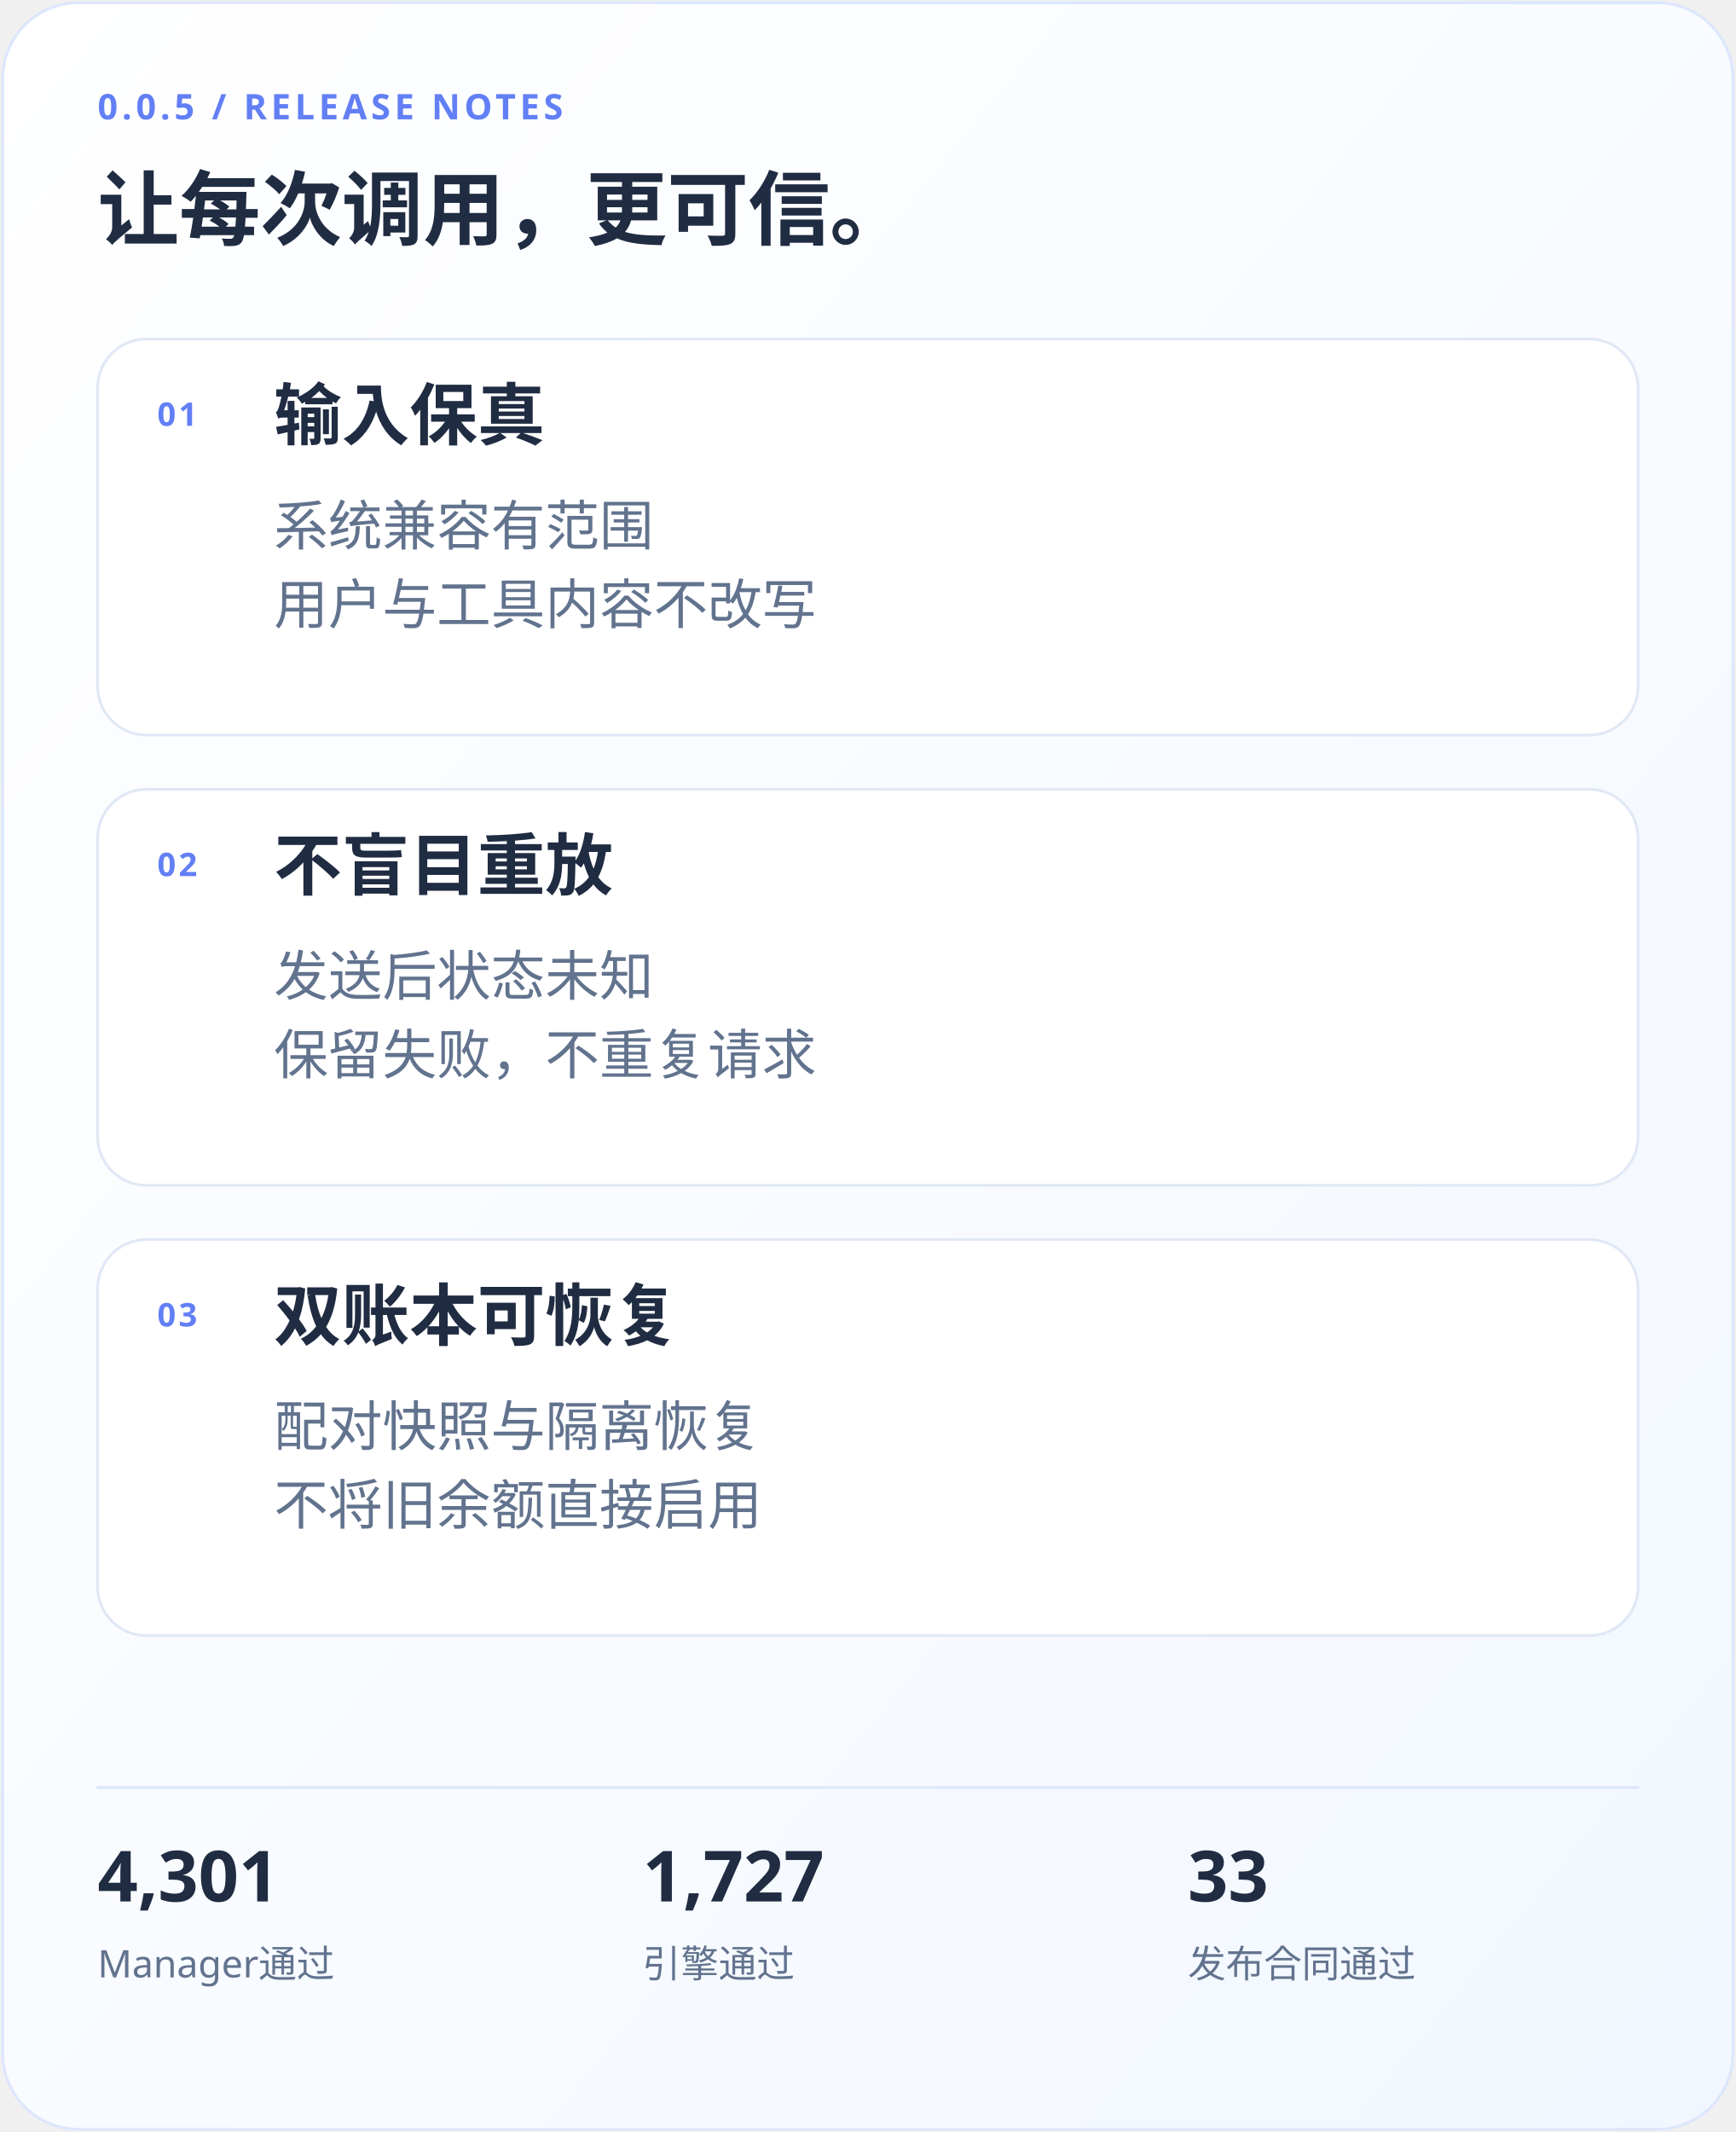
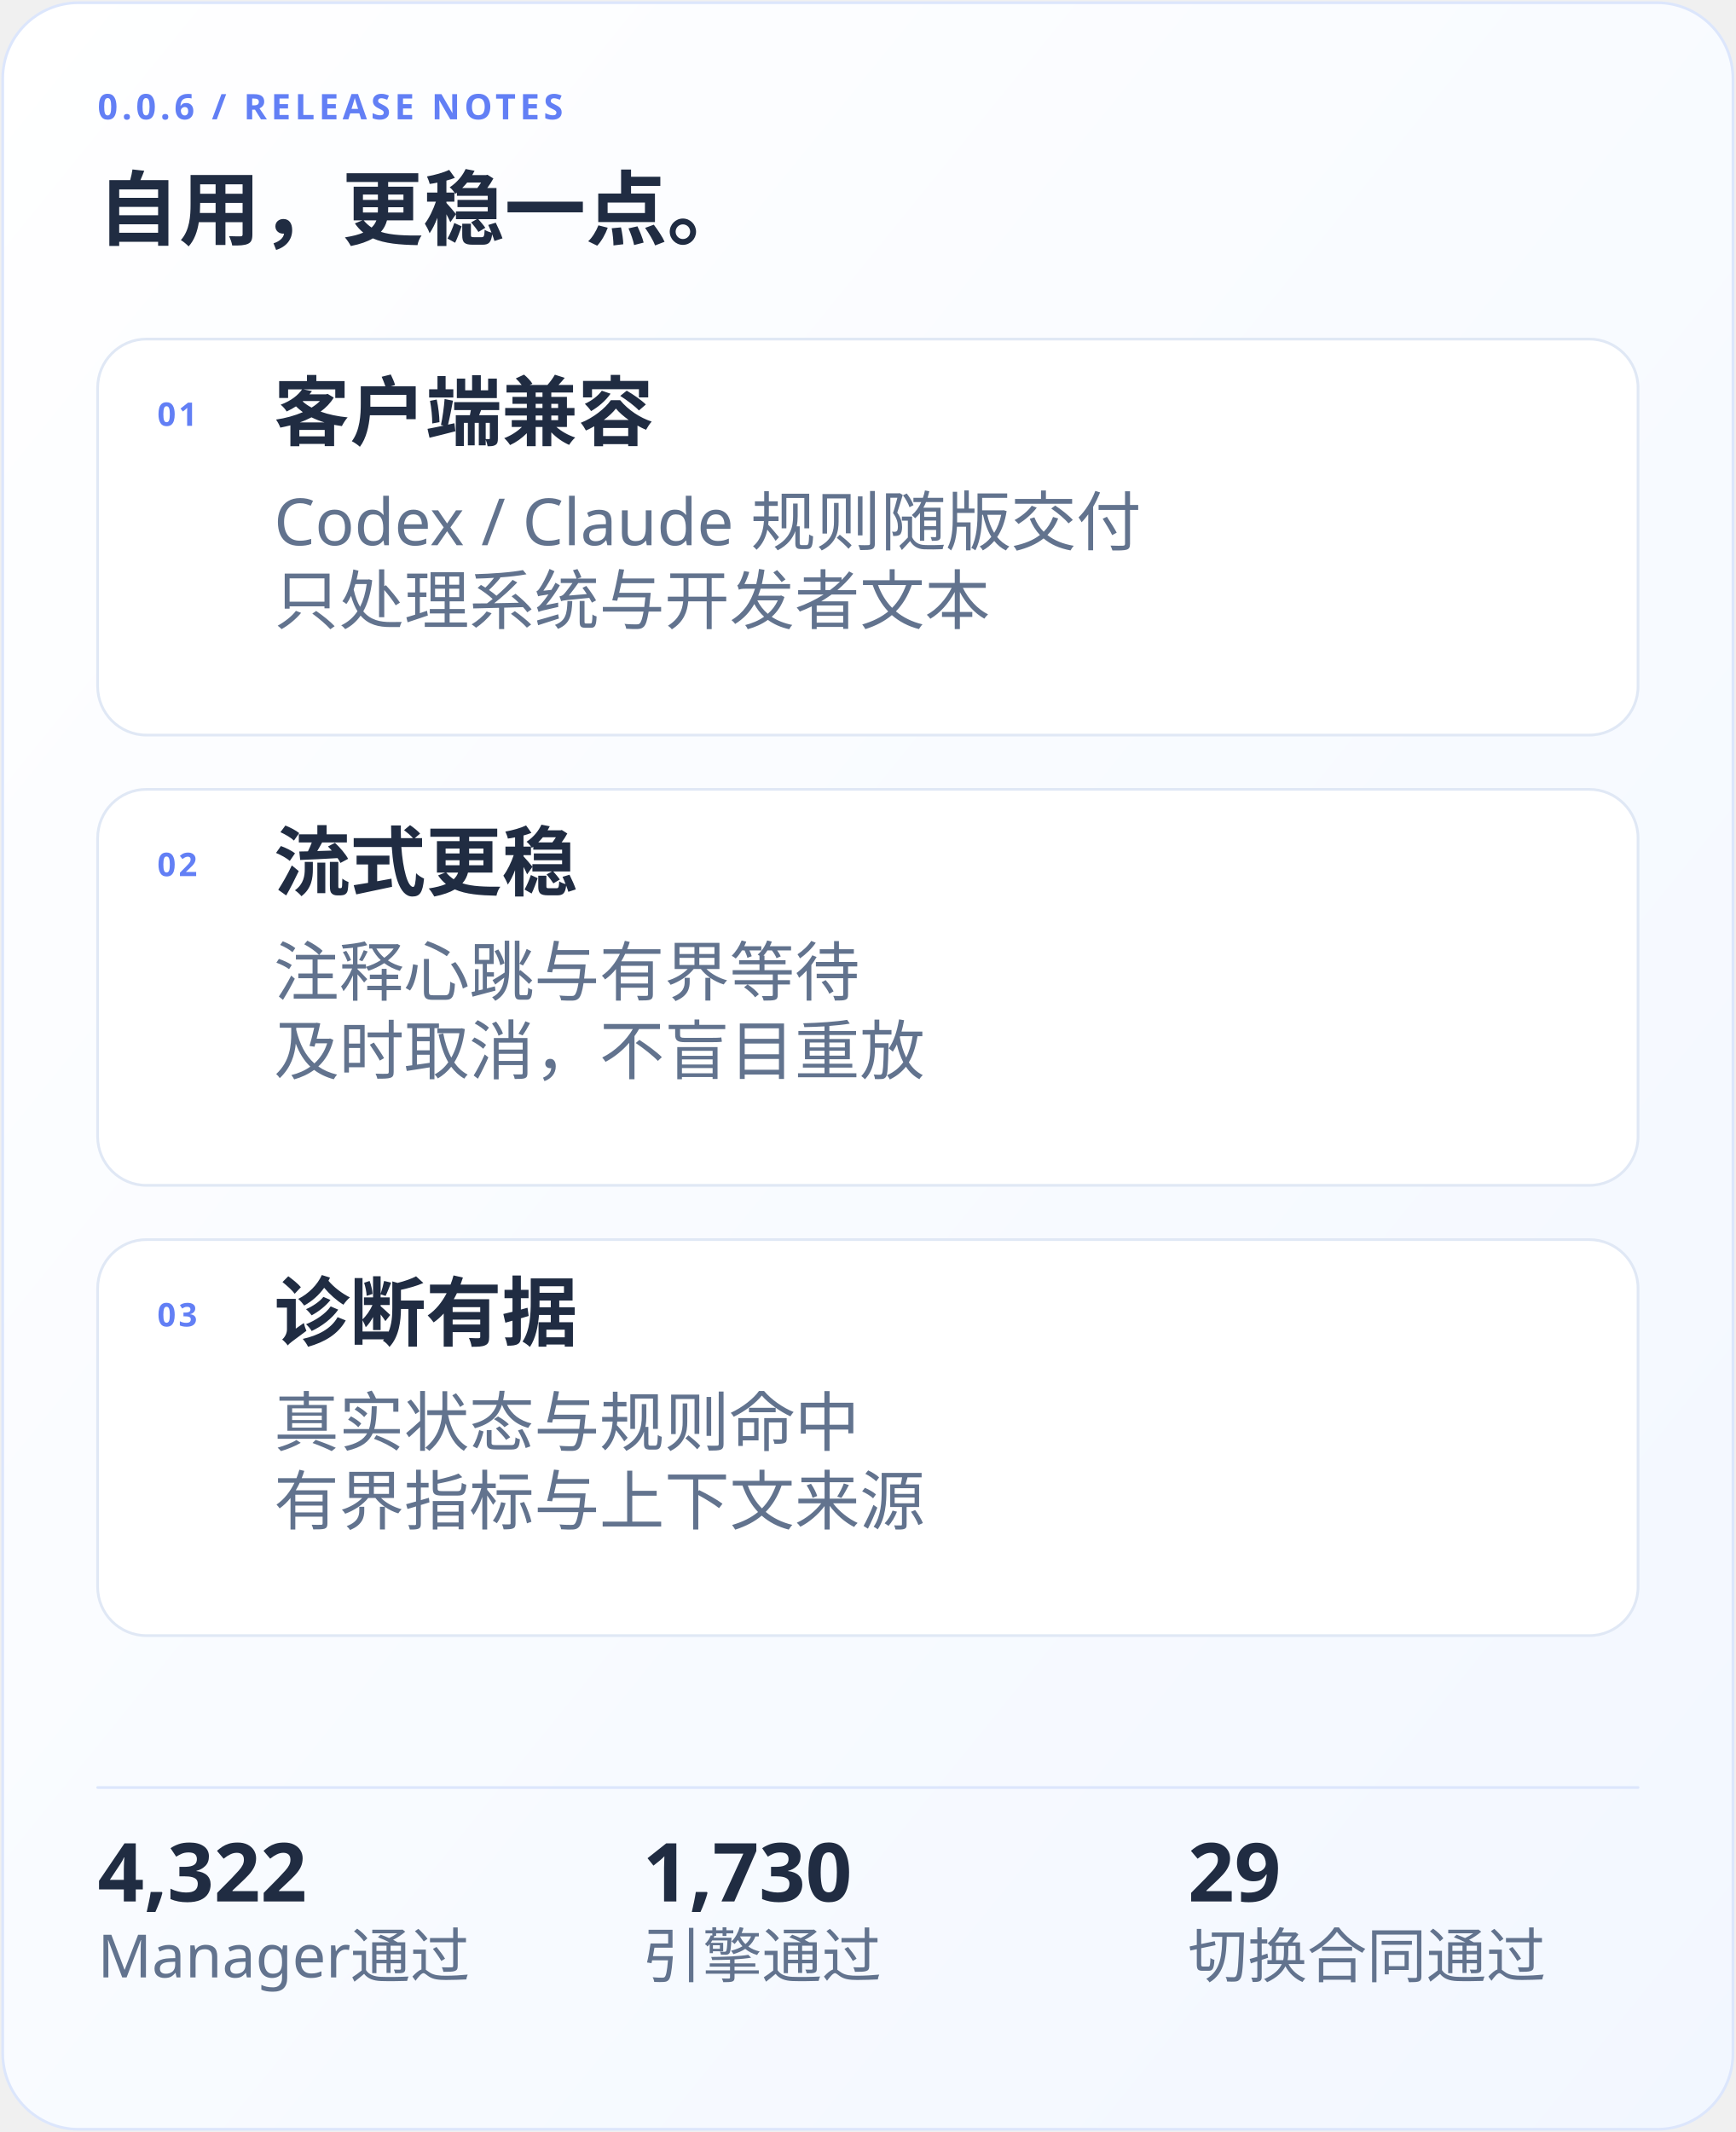
<svg xmlns="http://www.w3.org/2000/svg" width="640" height="786" viewBox="0 0 640 786" role="img" aria-labelledby="title desc">
  <defs>
    <linearGradient id="paper" x1="0" y1="0" x2="1" y2="1">
      <stop stop-color="#ffffff" />
      <stop offset="1" stop-color="#f2f7ff" />
    </linearGradient>
    <linearGradient id="blue" x1="0" y1="0" x2="1" y2="1">
      <stop stop-color="#9ebeff" />
      <stop offset=".58" stop-color="#6c8df6" />
      <stop offset="1" stop-color="#5472eb" />
    </linearGradient>
    <radialGradient id="halo">
      <stop stop-color="#dceaff" stop-opacity=".95" />
      <stop offset="1" stop-color="#eaf3ff" stop-opacity="0" />
    </radialGradient>
  </defs>
  <style>@media(prefers-reduced-motion:reduce){.travel{display:none}}</style>
  <rect x="1" y="1" width="638" height="784" rx="28" fill="url(#paper)" stroke="#dce6fc" />
-   <text x="36" y="44" fill="#627ff5" font-family="'Bahnschrift', 'DIN Alternate', 'Microsoft YaHei', 'PingFang SC', sans-serif" font-size="13" font-weight="600" letter-spacing="1.5">0.0.5 / RELEASE NOTES</text>
-   <text x="36" y="88" fill="#202c42" font-family="'Bahnschrift', 'DIN Alternate', 'Microsoft YaHei', 'PingFang SC', sans-serif" font-size="30" font-weight="700">让每次调用，更可信。</text>
+   <text x="36" y="44" fill="#627ff5" font-family="'Bahnschrift', 'DIN Alternate', 'Microsoft YaHei', 'PingFang SC', sans-serif" font-size="13" font-weight="600" letter-spacing="1.5">0.0.6 / RELEASE NOTES</text>
+   <text x="36" y="88" fill="#202c42" font-family="'Bahnschrift', 'DIN Alternate', 'Microsoft YaHei', 'PingFang SC', sans-serif" font-size="30" font-weight="700">自用，更稳一点。</text>
  <rect x="36" y="125" width="568" height="146" rx="18" fill="#ffffff" stroke="#e0e8f5" />
  <text x="58" y="157" fill="#627ff5" font-family="'Bahnschrift', 'DIN Alternate', 'Microsoft YaHei', 'PingFang SC', sans-serif" font-size="12" font-weight="600" letter-spacing="1">01</text>
-   <text x="101" y="162" fill="#202c42" font-family="'Bahnschrift', 'DIN Alternate', 'Microsoft YaHei', 'PingFang SC', sans-serif" font-size="25" font-weight="600">输入保真</text>
-   <text x="101" y="201" fill="#62738e" font-family="'Bahnschrift', 'DIN Alternate', 'Microsoft YaHei', 'PingFang SC', sans-serif" font-size="20" font-weight="400">系统兼容有范围</text>
-   <text x="101" y="230" fill="#62738e" font-family="'Bahnschrift', 'DIN Alternate', 'Microsoft YaHei', 'PingFang SC', sans-serif" font-size="20" font-weight="400">用户与工具内容不改写</text>
+   <text x="101" y="162" fill="#202c42" font-family="'Bahnschrift', 'DIN Alternate', 'Microsoft YaHei', 'PingFang SC', sans-serif" font-size="28" font-weight="600">客户端兼容</text>
+   <text x="101" y="201" fill="#62738e" font-family="'Bahnschrift', 'DIN Alternate', 'Microsoft YaHei', 'PingFang SC', sans-serif" font-size="24" font-weight="400">Codex / Claude 规则随版交付</text>
+   <text x="101" y="230" fill="#62738e" font-family="'Bahnschrift', 'DIN Alternate', 'Microsoft YaHei', 'PingFang SC', sans-serif" font-size="24" font-weight="400">只处理系统与开发者文本</text>
  <rect x="36" y="291" width="568" height="146" rx="18" fill="#ffffff" stroke="#e0e8f5" />
  <text x="58" y="323" fill="#627ff5" font-family="'Bahnschrift', 'DIN Alternate', 'Microsoft YaHei', 'PingFang SC', sans-serif" font-size="12" font-weight="600" letter-spacing="1">02</text>
-   <text x="101" y="328" fill="#202c42" font-family="'Bahnschrift', 'DIN Alternate', 'Microsoft YaHei', 'PingFang SC', sans-serif" font-size="25" font-weight="600">不盲目重放</text>
-   <text x="101" y="367" fill="#62738e" font-family="'Bahnschrift', 'DIN Alternate', 'Microsoft YaHei', 'PingFang SC', sans-serif" font-size="20" font-weight="400">发送后状态未知</text>
-   <text x="101" y="396" fill="#62738e" font-family="'Bahnschrift', 'DIN Alternate', 'Microsoft YaHei', 'PingFang SC', sans-serif" font-size="20" font-weight="400">保留失败，不重复请求</text>
+   <text x="101" y="328" fill="#202c42" font-family="'Bahnschrift', 'DIN Alternate', 'Microsoft YaHei', 'PingFang SC', sans-serif" font-size="28" font-weight="600">流式更稳</text>
+   <text x="101" y="367" fill="#62738e" font-family="'Bahnschrift', 'DIN Alternate', 'Microsoft YaHei', 'PingFang SC', sans-serif" font-size="24" font-weight="400">注释心跳与有界等待</text>
+   <text x="101" y="396" fill="#62738e" font-family="'Bahnschrift', 'DIN Alternate', 'Microsoft YaHei', 'PingFang SC', sans-serif" font-size="24" font-weight="400">及时取消，不盲目重放</text>
  <rect x="36" y="457" width="568" height="146" rx="18" fill="#ffffff" stroke="#e0e8f5" />
  <text x="58" y="489" fill="#627ff5" font-family="'Bahnschrift', 'DIN Alternate', 'Microsoft YaHei', 'PingFang SC', sans-serif" font-size="12" font-weight="600" letter-spacing="1">03</text>
-   <text x="101" y="494" fill="#202c42" font-family="'Bahnschrift', 'DIN Alternate', 'Microsoft YaHei', 'PingFang SC', sans-serif" font-size="25" font-weight="600">双账本可恢复</text>
-   <text x="101" y="533" fill="#62738e" font-family="'Bahnschrift', 'DIN Alternate', 'Microsoft YaHei', 'PingFang SC', sans-serif" font-size="20" font-weight="400">配对快照与隔离恢复</text>
-   <text x="101" y="562" fill="#62738e" font-family="'Bahnschrift', 'DIN Alternate', 'Microsoft YaHei', 'PingFang SC', sans-serif" font-size="20" font-weight="400">不将旧余额直接启用</text>
+   <text x="101" y="494" fill="#202c42" font-family="'Bahnschrift', 'DIN Alternate', 'Microsoft YaHei', 'PingFang SC', sans-serif" font-size="28" font-weight="600">诊断有据</text>
+   <text x="101" y="533" fill="#62738e" font-family="'Bahnschrift', 'DIN Alternate', 'Microsoft YaHei', 'PingFang SC', sans-serif" font-size="24" font-weight="400">真实状态与规则命中</text>
+   <text x="101" y="562" fill="#62738e" font-family="'Bahnschrift', 'DIN Alternate', 'Microsoft YaHei', 'PingFang SC', sans-serif" font-size="24" font-weight="400">有界指标与上下文来源</text>
  <path d="M36 659 H604" fill="none" stroke="#dce6fc" stroke-width="1" stroke-linecap="round" stroke-linejoin="round" />
-   <text x="36" y="701" fill="#202c42" font-family="'Bahnschrift', 'DIN Alternate', 'Microsoft YaHei', 'PingFang SC', sans-serif" font-size="26" font-weight="700">4,301</text>
-   <text x="36" y="729" fill="#62738e" font-family="'Bahnschrift', 'DIN Alternate', 'Microsoft YaHei', 'PingFang SC', sans-serif" font-size="14" font-weight="400">Manager通过</text>
-   <text x="237" y="701" fill="#202c42" font-family="'Bahnschrift', 'DIN Alternate', 'Microsoft YaHei', 'PingFang SC', sans-serif" font-size="26" font-weight="700">1,727</text>
-   <text x="237" y="729" fill="#62738e" font-family="'Bahnschrift', 'DIN Alternate', 'Microsoft YaHei', 'PingFang SC', sans-serif" font-size="14" font-weight="400">引擎通过</text>
-   <text x="438" y="701" fill="#202c42" font-family="'Bahnschrift', 'DIN Alternate', 'Microsoft YaHei', 'PingFang SC', sans-serif" font-size="26" font-weight="700">33</text>
-   <text x="438" y="729" fill="#62738e" font-family="'Bahnschrift', 'DIN Alternate', 'Microsoft YaHei', 'PingFang SC', sans-serif" font-size="14" font-weight="400">发布合同通过</text>
+   <text x="36" y="701" fill="#202c42" font-family="'Bahnschrift', 'DIN Alternate', 'Microsoft YaHei', 'PingFang SC', sans-serif" font-size="30" font-weight="700">4,322</text>
+   <text x="36" y="729" fill="#62738e" font-family="'Bahnschrift', 'DIN Alternate', 'Microsoft YaHei', 'PingFang SC', sans-serif" font-size="22" font-weight="400">Manager通过</text>
+   <text x="237" y="701" fill="#202c42" font-family="'Bahnschrift', 'DIN Alternate', 'Microsoft YaHei', 'PingFang SC', sans-serif" font-size="30" font-weight="700">1,730</text>
+   <text x="237" y="729" fill="#62738e" font-family="'Bahnschrift', 'DIN Alternate', 'Microsoft YaHei', 'PingFang SC', sans-serif" font-size="22" font-weight="400">引擎通过</text>
+   <text x="438" y="701" fill="#202c42" font-family="'Bahnschrift', 'DIN Alternate', 'Microsoft YaHei', 'PingFang SC', sans-serif" font-size="30" font-weight="700">29</text>
+   <text x="438" y="729" fill="#62738e" font-family="'Bahnschrift', 'DIN Alternate', 'Microsoft YaHei', 'PingFang SC', sans-serif" font-size="22" font-weight="400">切换合同通过</text>
</svg>
